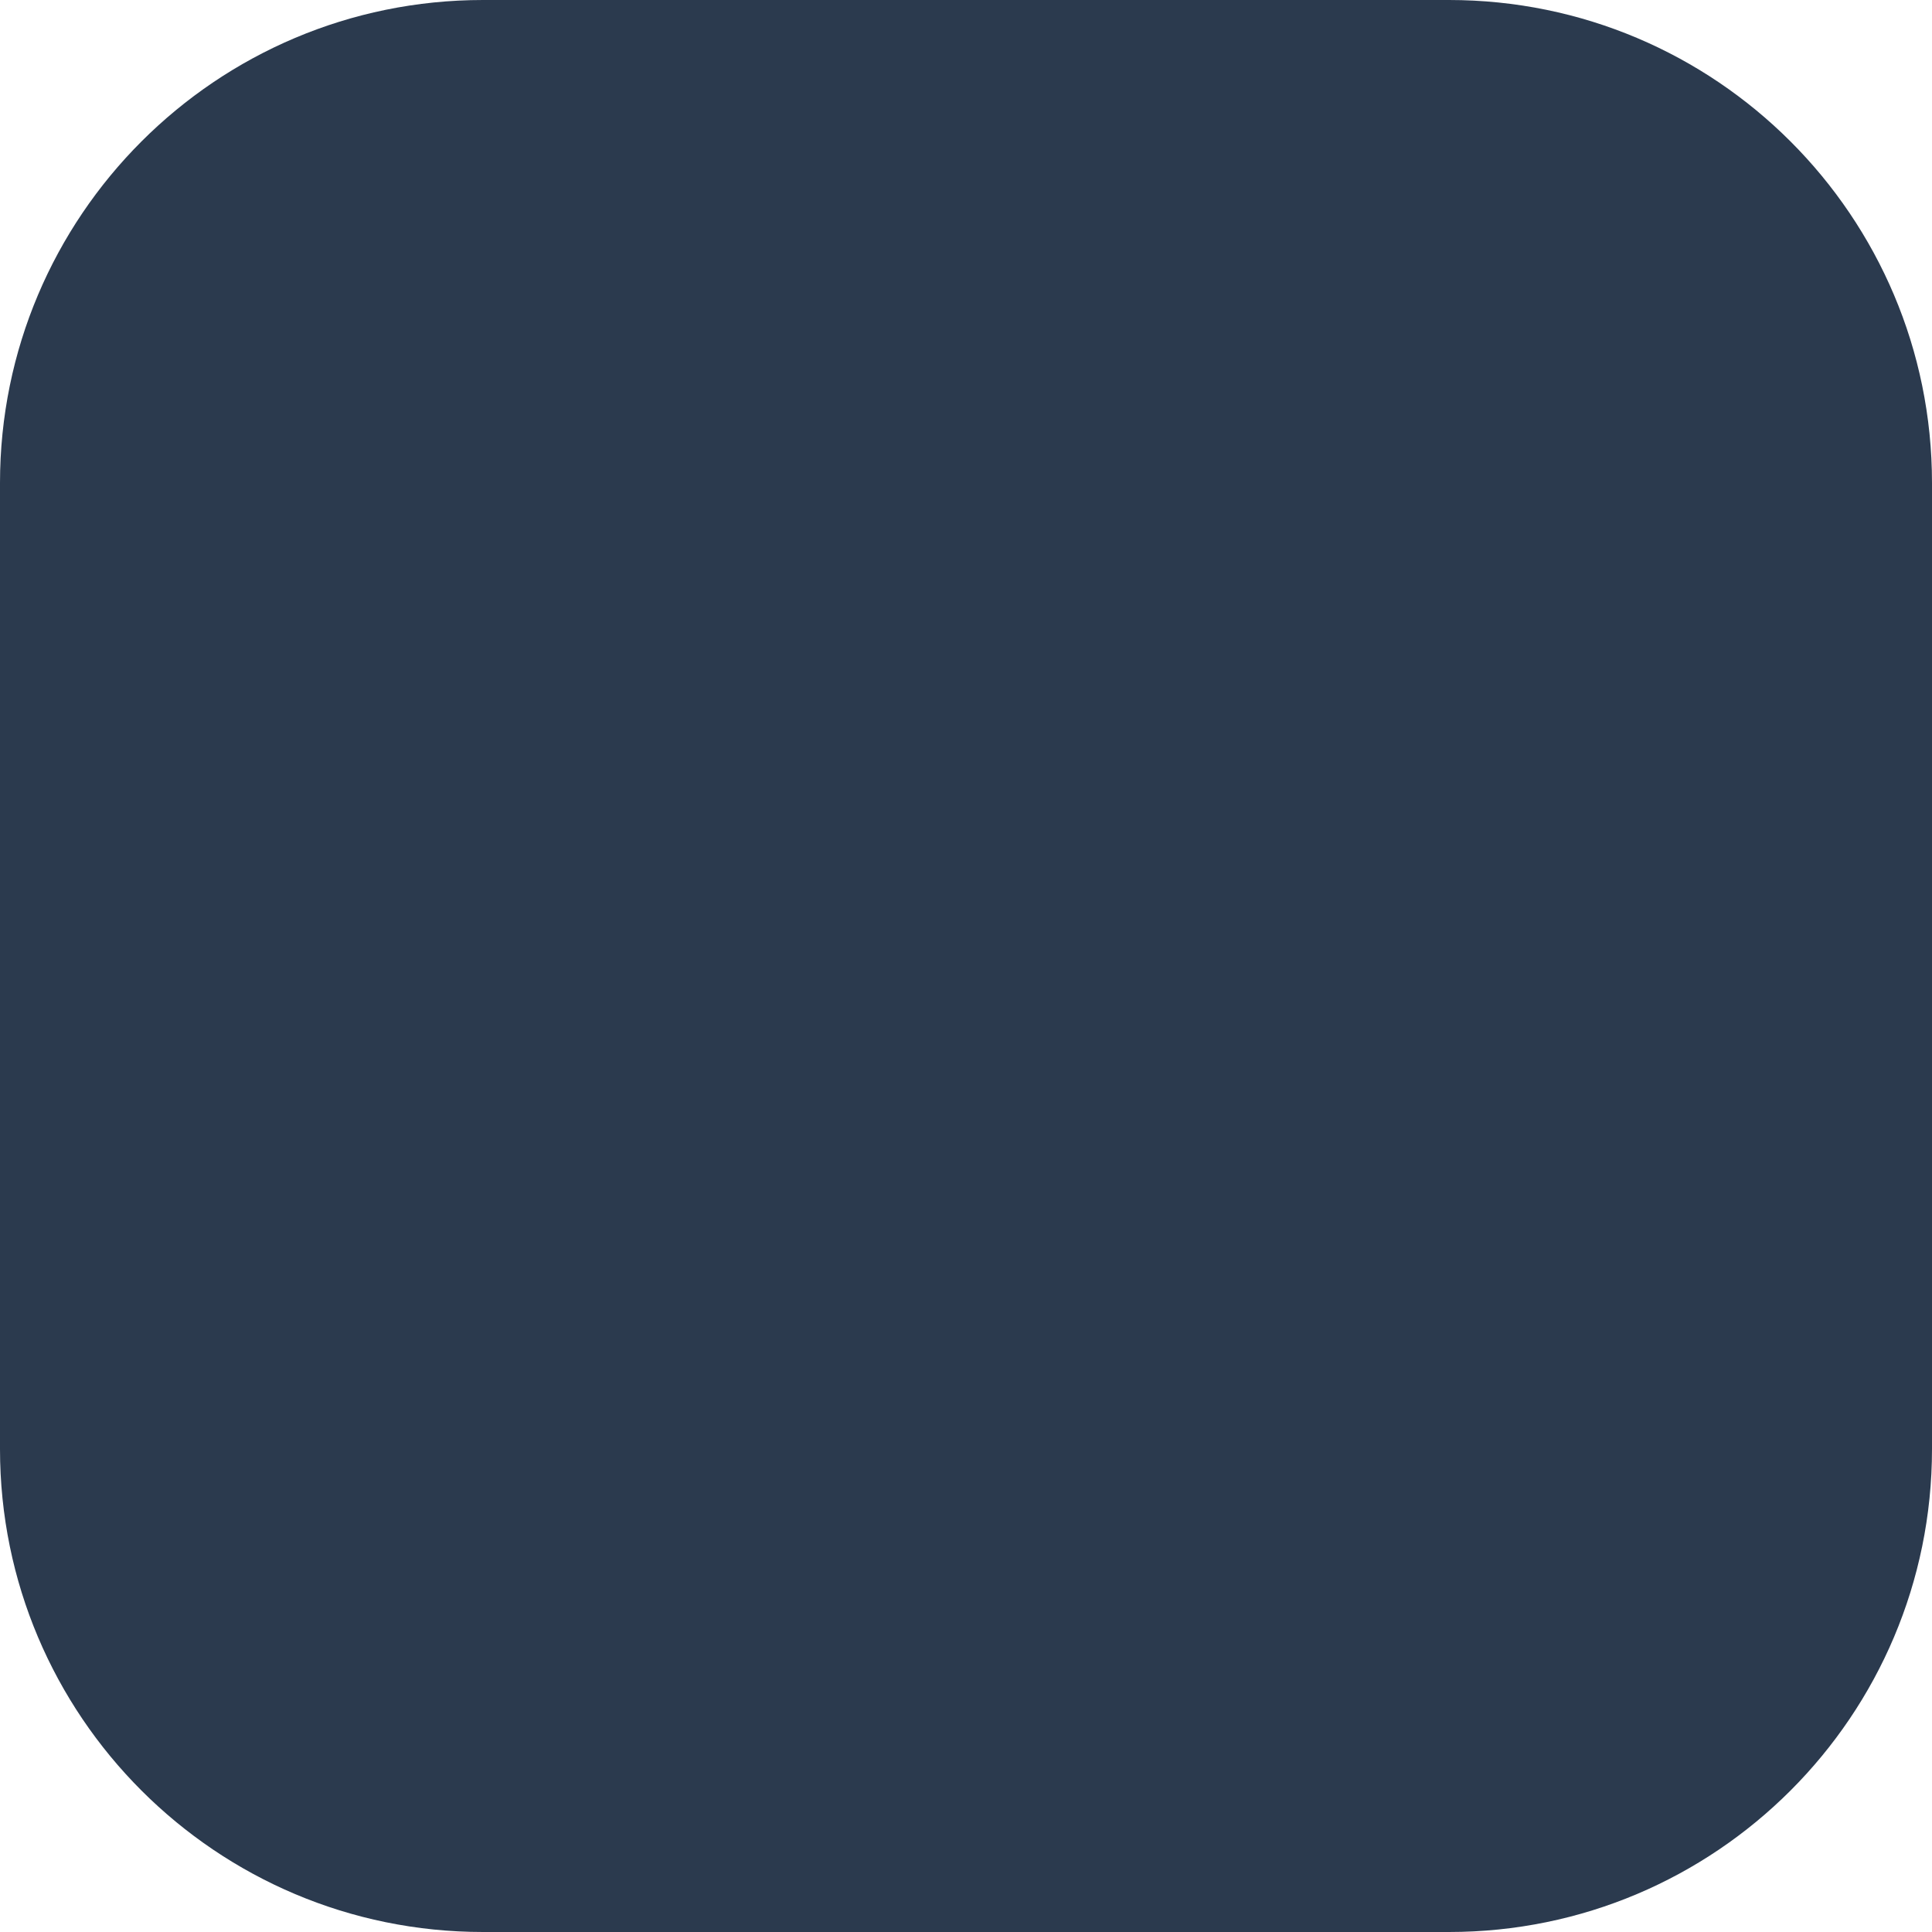
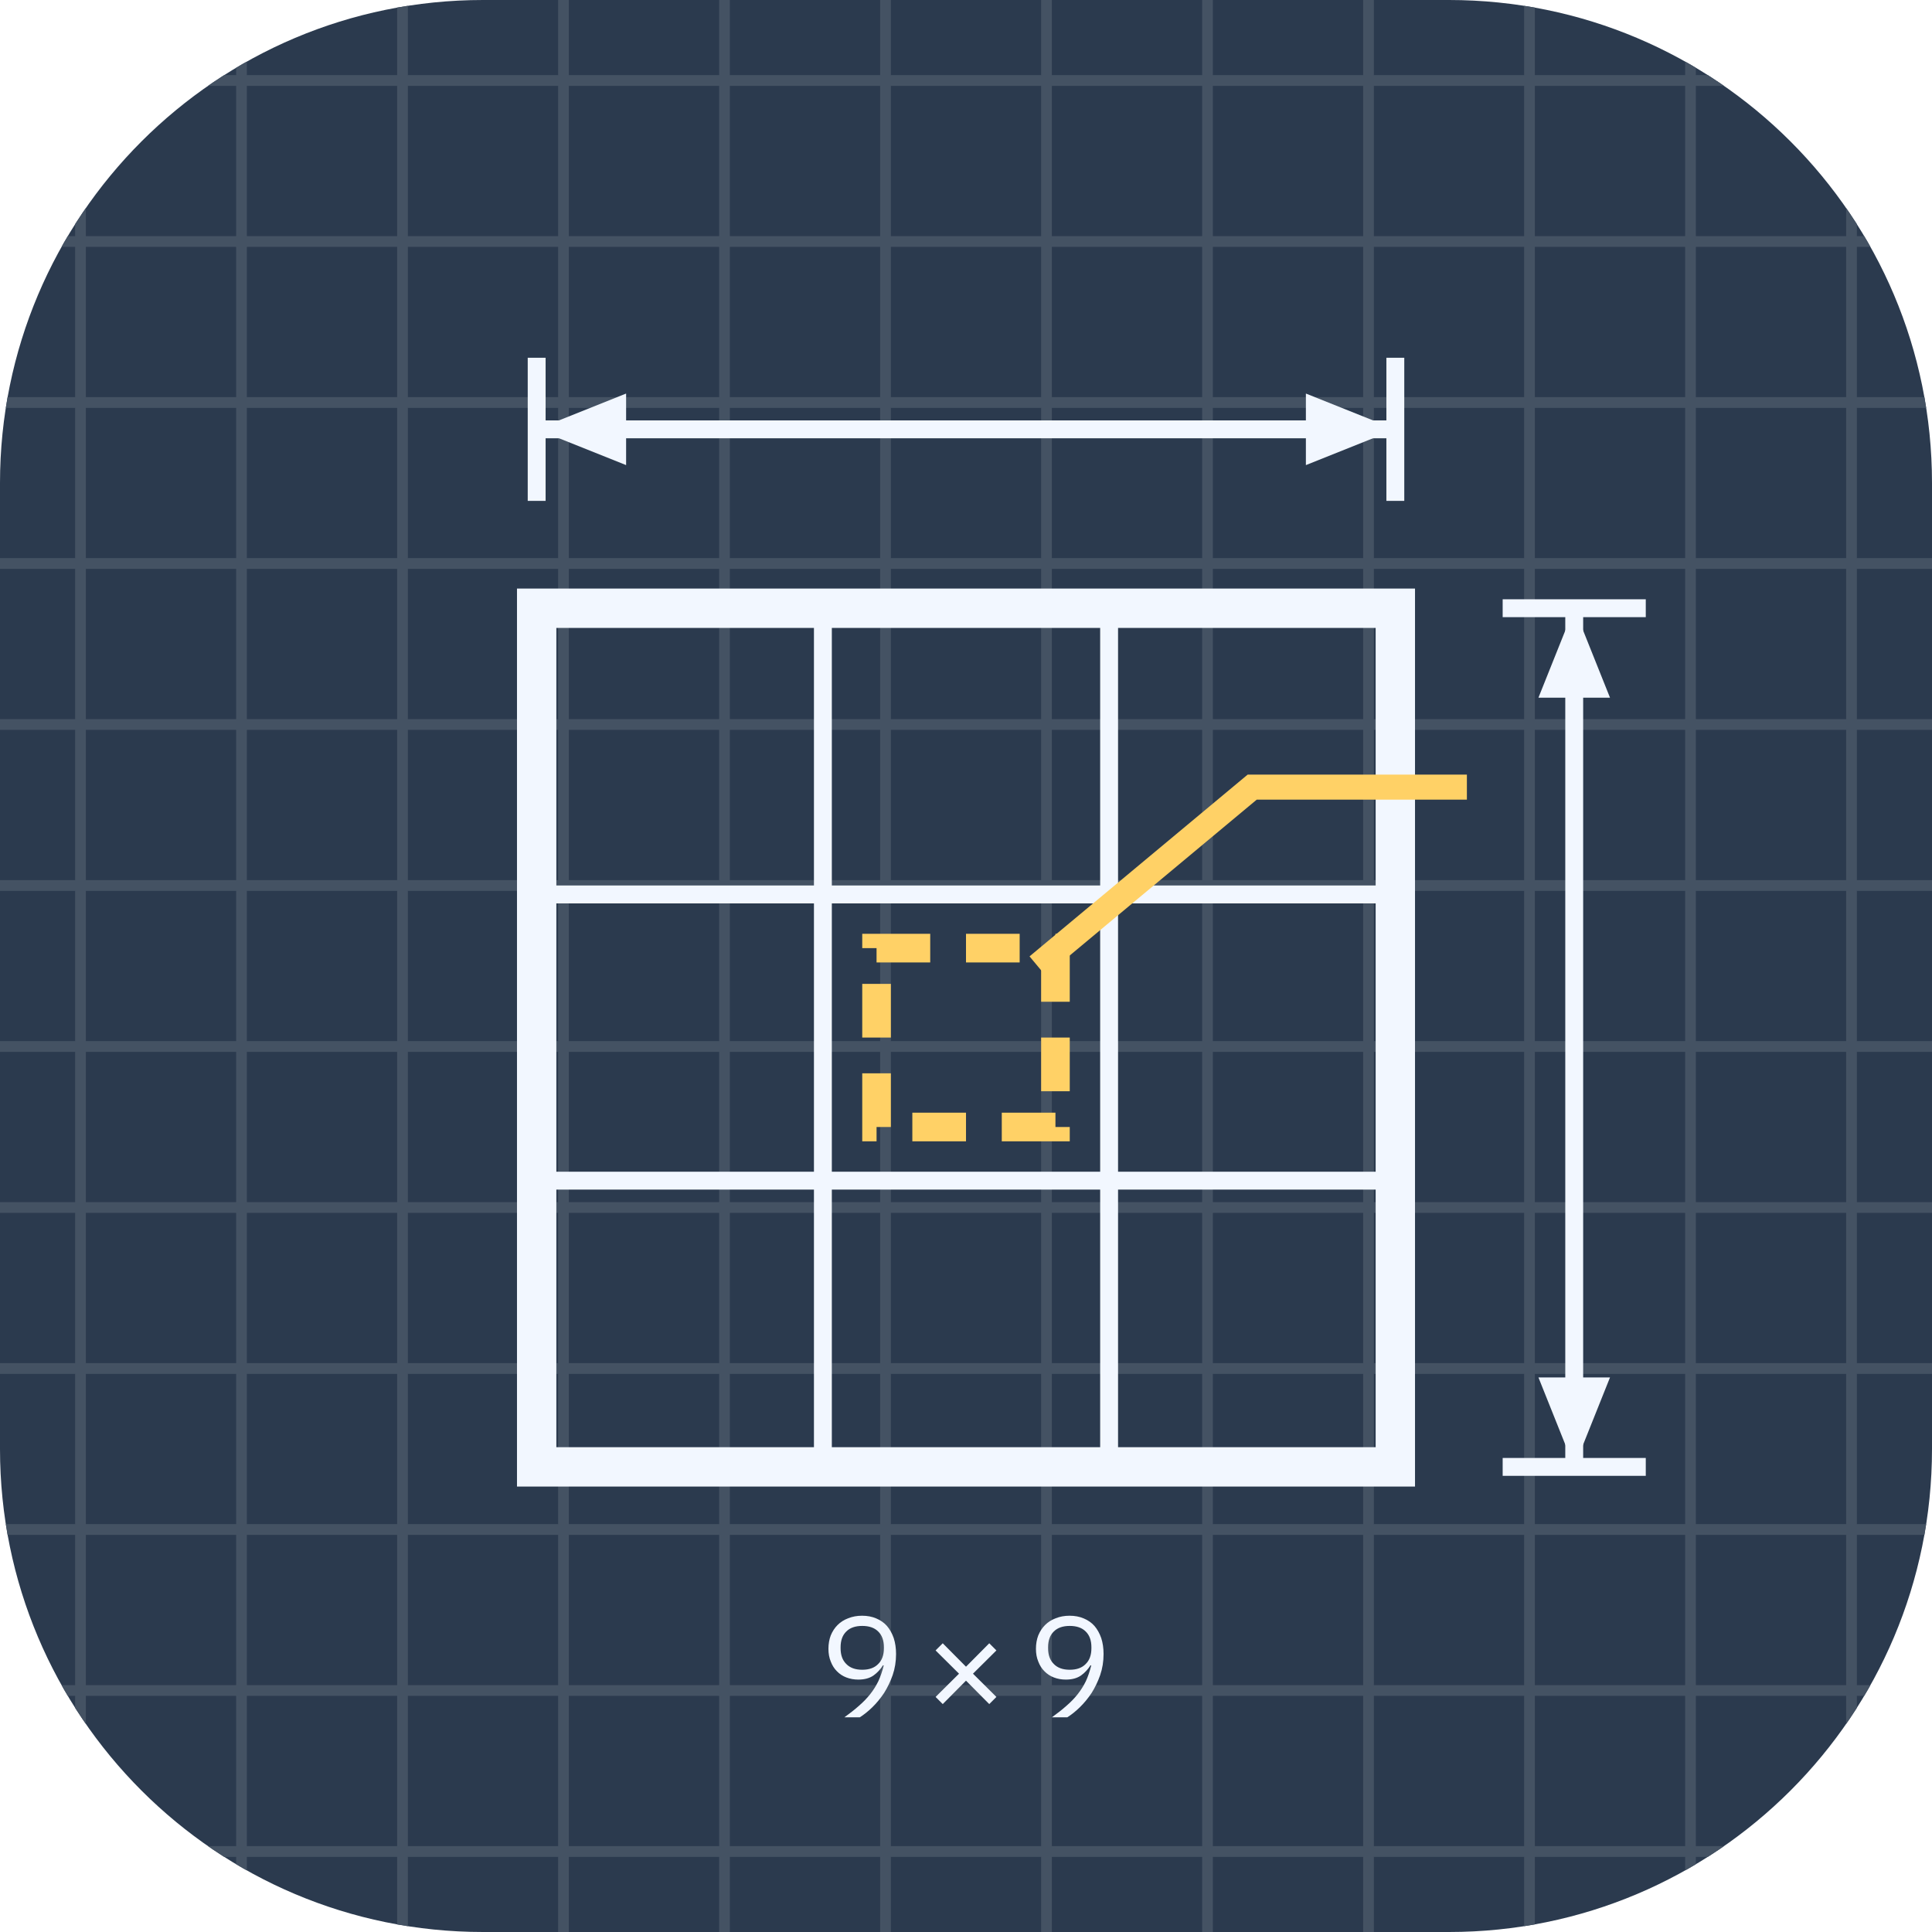
<svg xmlns="http://www.w3.org/2000/svg" viewBox="0 0 108 108">
  <clipPath id="icon-shape">
    <rect width="108" height="108" rx="27" />
  </clipPath>
  <g clip-path="url(#icon-shape)">
    <svg viewBox="0 0 108 108">
      <rect width="108" height="108" fill="#2B3A4E" />
+       <path d="M4.5 0V108M13.5 0V108M22.5 0V108M31.5 0V108M40.5 0V108M49.5 0V108M58.5 0V108M67.5 0V108M76.5 0V108M85.5 0V108M94.5 0V108M103.5 0V108M0 4.5H108M0 13.5H108M0 22.5H108M0 31.5H108M0 40.5H108M0 49.5H108M0 58.5H108M0 67.5H108M0 76.5H108M0 85.5H108M0 94.5H108M0 103.5H108" fill="none" stroke="#445263" stroke-width=".6" />
+       <g fill="none" stroke="#F2F7FF">
+         <rect x="30" y="34" width="48" height="48" stroke-width="2.2" />
+         <path d="M46 34 V82 M62 34 V82 M30 50 H78 M30 66 H78" stroke-width="1" />
+         <path d="M30 28 V20 M78 28 V20 M30 24 H78 M84 34 H92 M84 82 H92 M88 34 V82" stroke-width="1" />
+       </g>
+       <path d="M30 24 l5 -2 v4z M78 24 l-5 -2 v4z M88 34 l-2 5 h4z M88 82 l-2 -5 h4z" fill="#F2F7FF" />
+       <path d="M50.09 92.46Q50.09 93.09 49.9 93.64Q49.71 94.18 49.42 94.64Q49.12 95.09 48.76 95.44Q48.41 95.78 48.06 96L47.2 96Q47.66 95.67 48.01 95.36Q48.37 95.05 48.64 94.71Q48.91 94.37 49.1 93.98Q49.28 93.59 49.4 93.1L49.36 93.09Q49.15 93.43 48.83 93.66Q48.5 93.89 47.98 93.89Q47.62 93.89 47.31 93.77Q47 93.65 46.78 93.42Q46.56 93.2 46.44 92.88Q46.31 92.57 46.31 92.17Q46.31 91.76 46.44 91.42Q46.58 91.08 46.82 90.84Q47.07 90.59 47.42 90.46Q47.77 90.32 48.19 90.32Q48.63 90.32 48.98 90.47Q49.34 90.62 49.58 90.89Q49.82 91.17 49.96 91.57Q50.09 91.97 50.09 92.46ZM48.2 93.34Q48.78 93.34 49.09 93.02Q49.41 92.71 49.41 92.14L49.41 92.08Q49.41 91.51 49.09 91.2Q48.78 90.89 48.2 90.89Q47.62 90.89 47.31 91.2Q46.99 91.51 46.99 92.08L46.99 92.14Q46.99 92.71 47.31 93.02Q47.62 93.34 48.2 93.34ZM54 93.95L52.7 95.26L52.3 94.86L53.61 93.56L52.3 92.26L52.7 91.86L54 93.17L55.3 91.86L55.7 92.26L54.39 93.56L55.7 94.86L55.3 95.26L54 93.95ZM61.69 92.46Q61.69 93.09 61.5 93.64Q61.31 94.18 61.02 94.64Q60.72 95.09 60.36 95.44Q60.01 95.78 59.66 96L58.8 96Q59.26 95.67 59.61 95.36Q59.97 95.05 60.24 94.71Q60.51 94.37 60.7 93.98Q60.88 93.59 61 93.1L60.96 93.09Q60.75 93.43 60.43 93.66Q60.1 93.89 59.58 93.89Q59.22 93.89 58.91 93.77Q58.6 93.65 58.38 93.42Q58.16 93.2 58.04 92.88Q57.91 92.57 57.91 92.17Q57.91 91.76 58.04 91.42Q58.18 91.08 58.42 90.84Q58.67 90.59 59.02 90.46Q59.37 90.32 59.79 90.32Q60.23 90.32 60.58 90.47Q60.94 90.62 61.18 90.89Q61.42 91.17 61.56 91.57Q61.69 91.97 61.69 92.46ZM59.8 93.34Q60.38 93.34 60.69 93.02Q61.01 92.71 61.01 92.14L61.01 92.08Q61.01 91.51 60.69 91.2Q60.38 90.89 59.8 90.89Q59.22 90.89 58.91 91.2Q58.59 91.51 58.59 92.08L58.59 92.14Q58.59 92.71 58.91 93.02Q59.22 93.34 59.8 93.34Z" fill="#F2F7FF" />
+       <rect x="49" y="53" width="10" height="10" fill="none" stroke="#FFD166" stroke-width="1.6" stroke-dasharray="3 2" />
+       <path d="M58 54 L70 44 H82" fill="none" stroke="#FFD166" stroke-width="1.4" />
    </svg>
  </g>
</svg>
